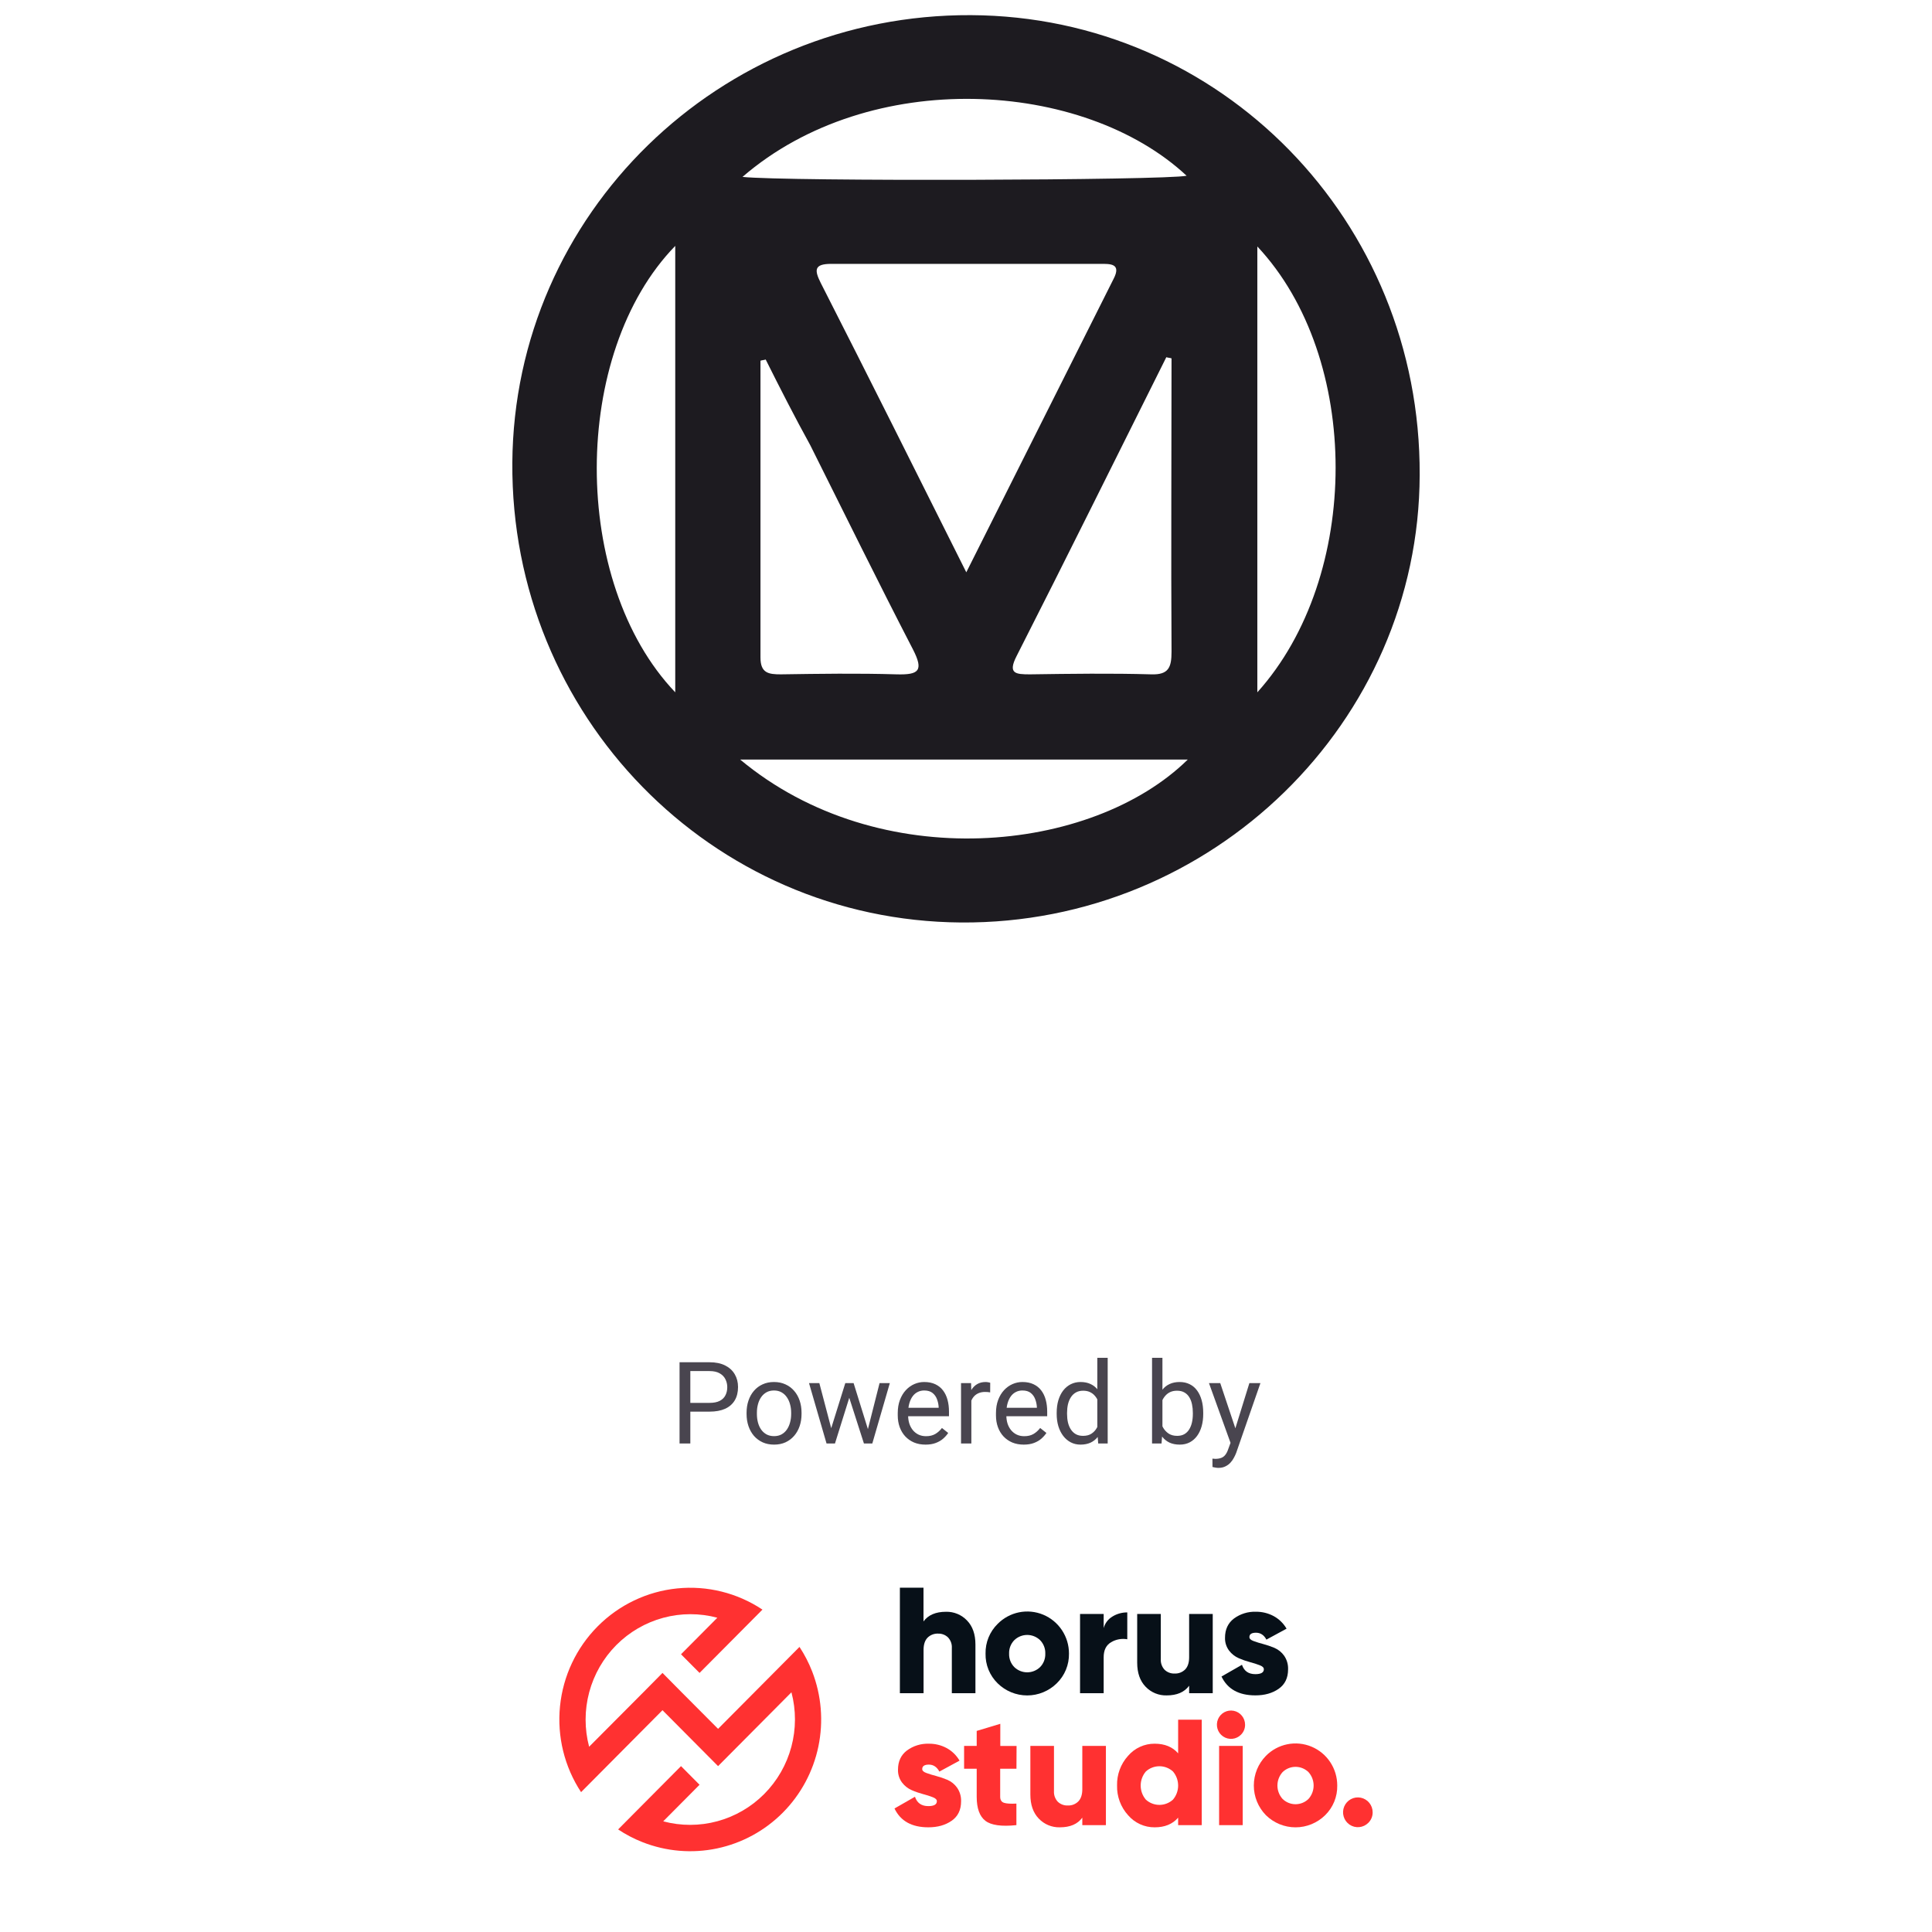
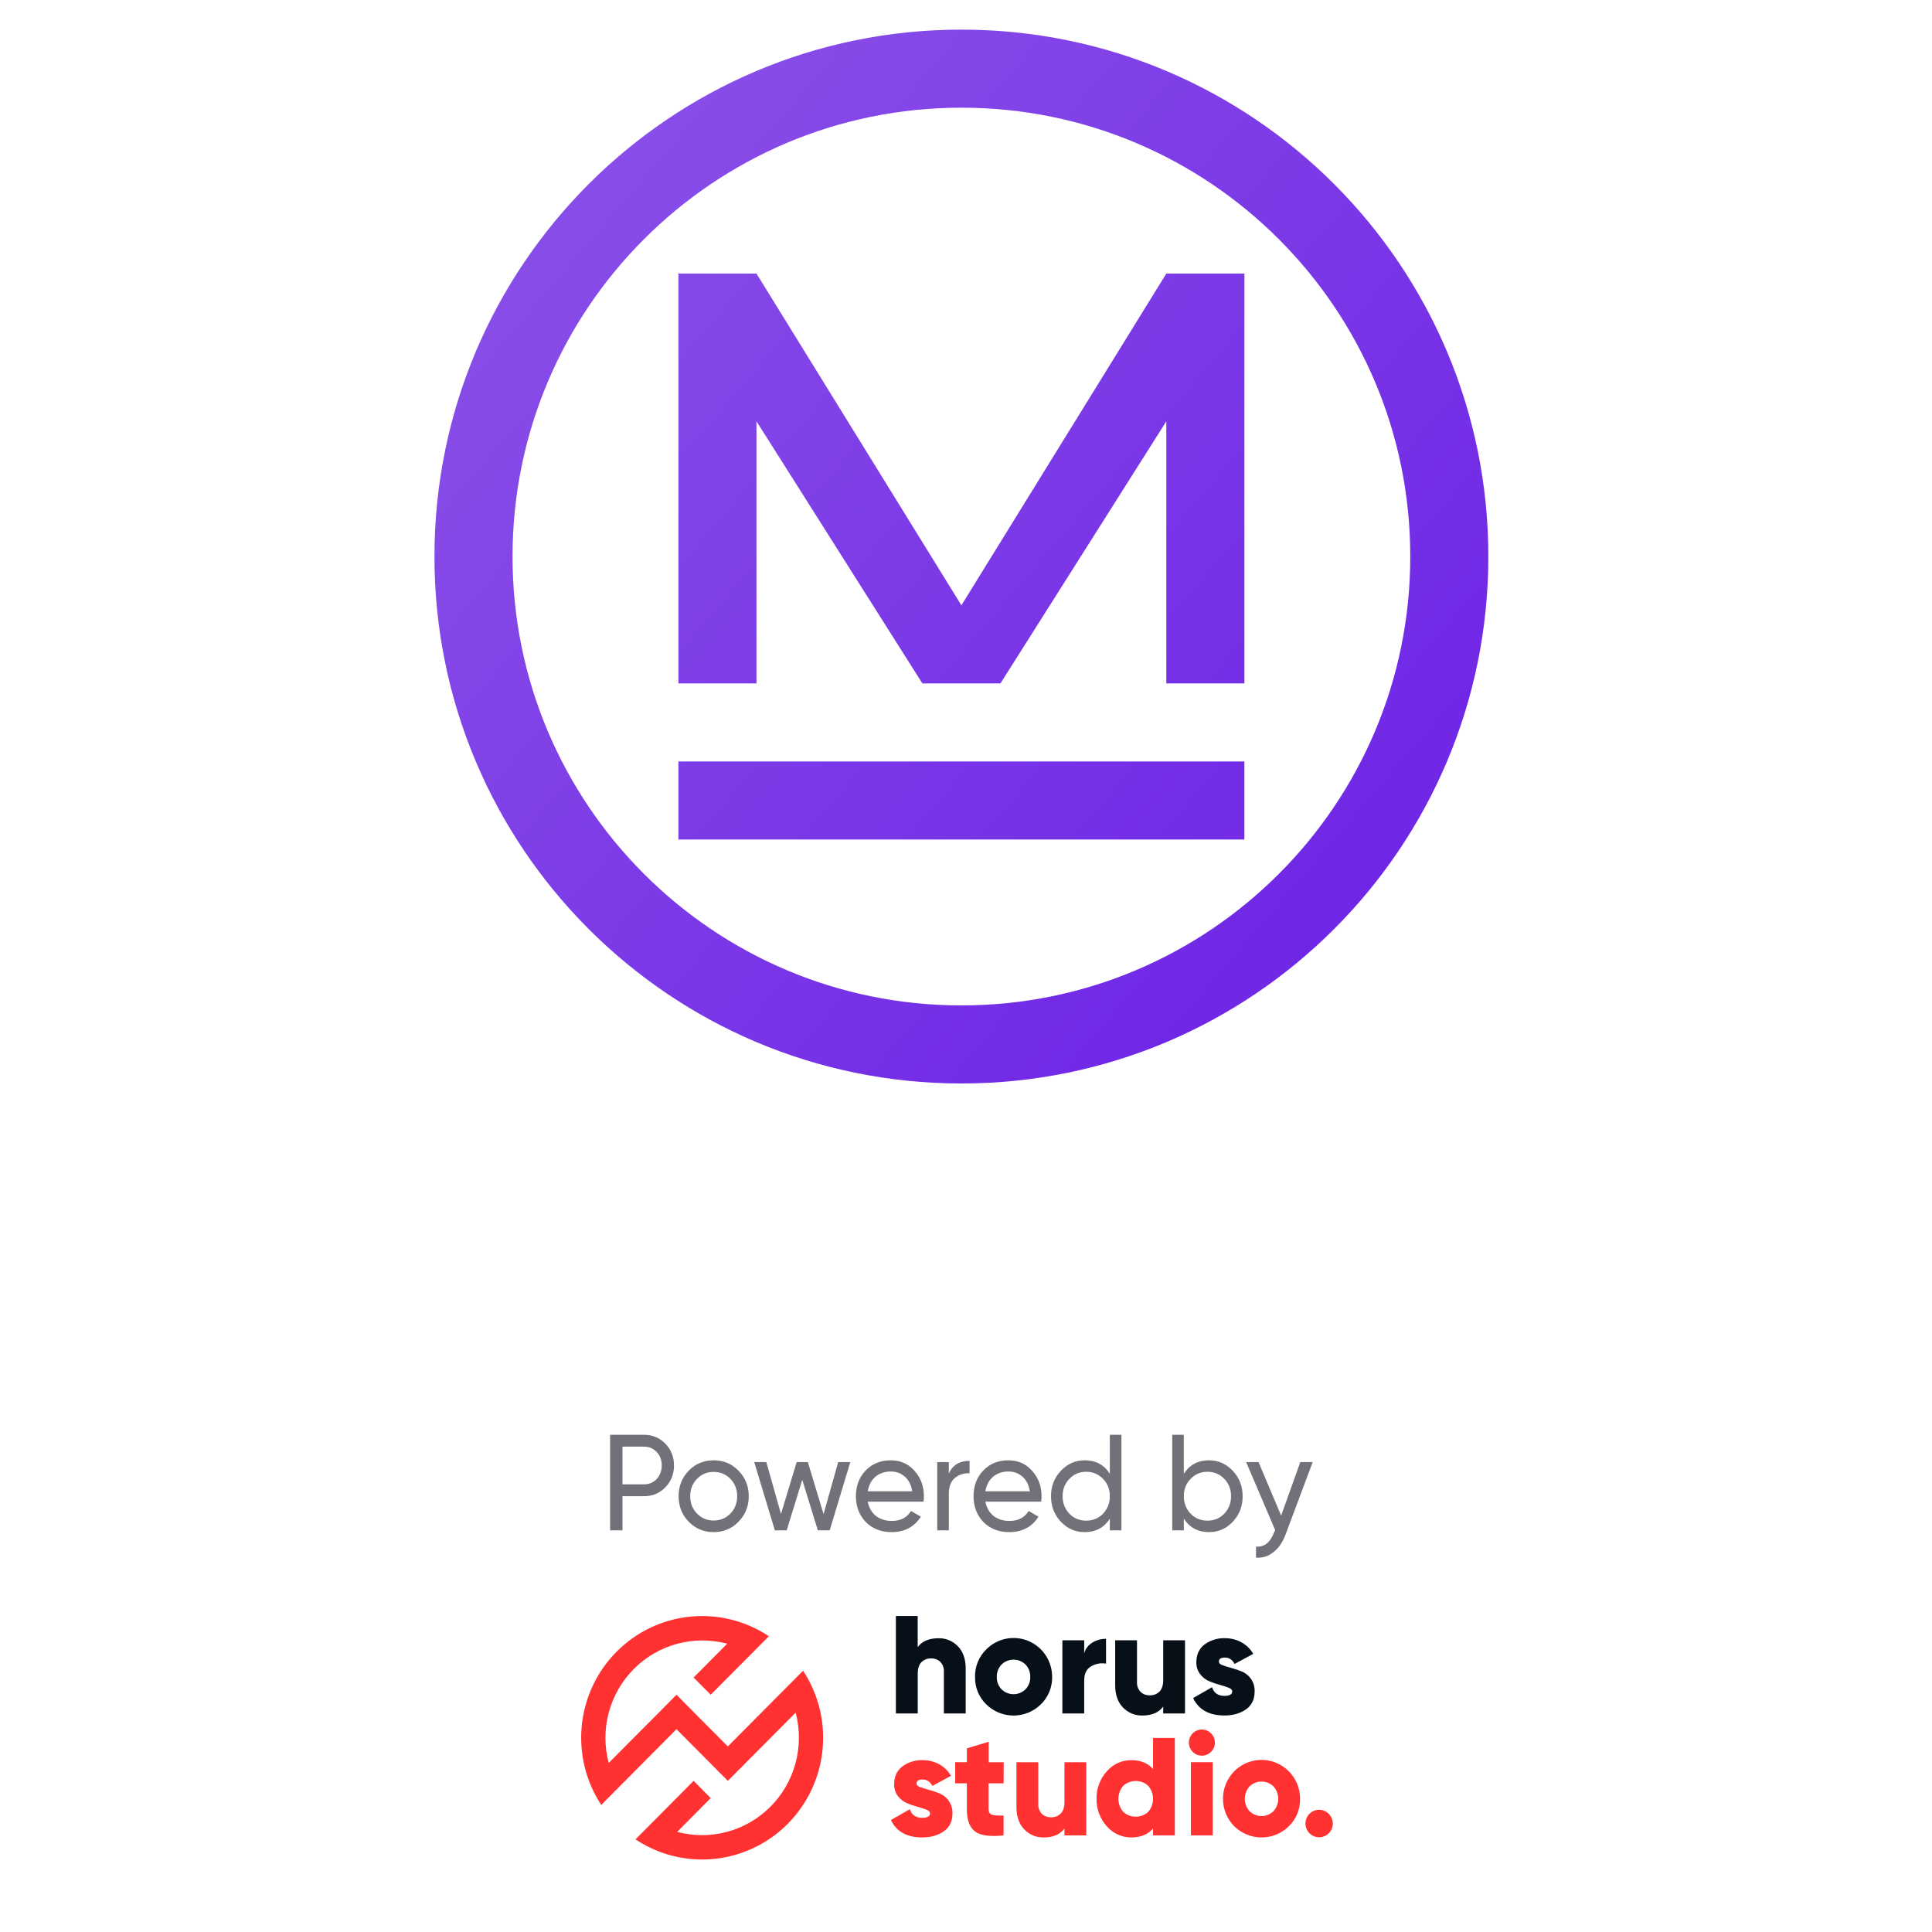
- <svg xmlns="http://www.w3.org/2000/svg" width="1024" height="1024" viewBox="0 0 1024 1024" fill="none">
-   <path d="M376.061 748.197H364.555V743.553H376.061C378.289 743.553 380.093 743.198 381.474 742.489C382.854 741.779 383.86 740.793 384.491 739.531C385.141 738.269 385.467 736.829 385.467 735.212C385.467 733.734 385.141 732.343 384.491 731.042C383.86 729.741 382.854 728.695 381.474 727.907C380.093 727.098 378.289 726.694 376.061 726.694H365.886V765.086H360.178V722.021H376.061C379.314 722.021 382.065 722.583 384.313 723.707C386.561 724.831 388.267 726.388 389.43 728.38C390.593 730.352 391.175 732.61 391.175 735.153C391.175 737.914 390.593 740.27 389.43 742.222C388.267 744.174 386.561 745.663 384.313 746.689C382.065 747.694 379.314 748.197 376.061 748.197ZM395.7 749.439V748.759C395.7 746.452 396.036 744.312 396.706 742.341C397.377 740.349 398.343 738.624 399.605 737.165C400.867 735.686 402.395 734.542 404.189 733.734C405.984 732.905 407.995 732.491 410.223 732.491C412.471 732.491 414.492 732.905 416.287 733.734C418.101 734.542 419.639 735.686 420.901 737.165C422.182 738.624 423.158 740.349 423.829 742.341C424.499 744.312 424.834 746.452 424.834 748.759V749.439C424.834 751.746 424.499 753.886 423.829 755.858C423.158 757.829 422.182 759.555 420.901 761.034C419.639 762.493 418.11 763.637 416.316 764.465C414.541 765.273 412.53 765.677 410.282 765.677C408.034 765.677 406.013 765.273 404.219 764.465C402.424 763.637 400.886 762.493 399.605 761.034C398.343 759.555 397.377 757.829 396.706 755.858C396.036 753.886 395.7 751.746 395.7 749.439ZM401.172 748.759V749.439C401.172 751.036 401.36 752.545 401.734 753.965C402.109 755.365 402.671 756.607 403.42 757.691C404.189 758.776 405.146 759.634 406.289 760.265C407.433 760.876 408.764 761.182 410.282 761.182C411.781 761.182 413.092 760.876 414.216 760.265C415.36 759.634 416.306 758.776 417.056 757.691C417.805 756.607 418.367 755.365 418.741 753.965C419.136 752.545 419.333 751.036 419.333 749.439V748.759C419.333 747.182 419.136 745.693 418.741 744.293C418.367 742.873 417.795 741.621 417.026 740.536C416.277 739.432 415.33 738.565 414.186 737.934C413.063 737.303 411.741 736.987 410.223 736.987C408.724 736.987 407.403 737.303 406.26 737.934C405.136 738.565 404.189 739.432 403.42 740.536C402.671 741.621 402.109 742.873 401.734 744.293C401.36 745.693 401.172 747.182 401.172 748.759ZM439.801 759.407L448.023 733.083H451.632L450.922 738.318L442.551 765.086H439.032L439.801 759.407ZM434.27 733.083L441.28 759.703L441.782 765.086H438.085L428.798 733.083H434.27ZM459.499 759.496L466.184 733.083H471.626L462.339 765.086H458.671L459.499 759.496ZM452.43 733.083L460.476 758.963L461.392 765.086H457.902L449.295 738.259L448.585 733.083H452.43ZM490.526 765.677C488.298 765.677 486.277 765.303 484.463 764.553C482.669 763.784 481.121 762.71 479.819 761.33C478.538 759.949 477.552 758.313 476.862 756.42C476.171 754.527 475.826 752.456 475.826 750.208V748.966C475.826 746.363 476.211 744.046 476.98 742.015C477.749 739.965 478.794 738.229 480.115 736.81C481.436 735.39 482.935 734.315 484.611 733.586C486.287 732.856 488.022 732.491 489.817 732.491C492.104 732.491 494.076 732.886 495.732 733.674C497.408 734.463 498.779 735.567 499.843 736.987C500.908 738.387 501.697 740.043 502.21 741.956C502.722 743.849 502.979 745.92 502.979 748.167V750.622H479.08V746.156H497.507V745.742C497.428 744.322 497.132 742.942 496.619 741.601C496.127 740.26 495.338 739.156 494.253 738.289C493.169 737.421 491.69 736.987 489.817 736.987C488.574 736.987 487.431 737.253 486.386 737.786C485.341 738.298 484.443 739.067 483.694 740.093C482.945 741.118 482.363 742.37 481.949 743.849C481.535 745.328 481.328 747.034 481.328 748.966V750.208C481.328 751.727 481.535 753.156 481.949 754.497C482.383 755.818 483.004 756.982 483.812 757.987C484.641 758.993 485.636 759.782 486.8 760.353C487.983 760.925 489.324 761.211 490.822 761.211C492.755 761.211 494.391 760.817 495.732 760.028C497.073 759.239 498.246 758.184 499.252 756.863L502.565 759.496C501.874 760.541 500.997 761.537 499.932 762.483C498.867 763.43 497.556 764.199 495.998 764.79C494.46 765.382 492.636 765.677 490.526 765.677ZM514.839 738.111V765.086H509.367V733.083H514.691L514.839 738.111ZM524.837 732.905L524.807 737.993C524.353 737.894 523.92 737.835 523.506 737.815C523.111 737.776 522.658 737.756 522.145 737.756C520.883 737.756 519.769 737.953 518.803 738.348C517.837 738.742 517.018 739.294 516.348 740.004C515.677 740.714 515.145 741.562 514.751 742.548C514.376 743.514 514.129 744.579 514.011 745.742L512.473 746.629C512.473 744.697 512.66 742.883 513.035 741.187C513.429 739.491 514.031 737.993 514.839 736.691C515.648 735.37 516.673 734.345 517.915 733.615C519.177 732.866 520.676 732.491 522.411 732.491C522.806 732.491 523.259 732.541 523.772 732.639C524.284 732.718 524.639 732.807 524.837 732.905ZM542.583 765.677C540.355 765.677 538.334 765.303 536.52 764.553C534.725 763.784 533.177 762.71 531.876 761.33C530.594 759.949 529.608 758.313 528.918 756.42C528.228 754.527 527.883 752.456 527.883 750.208V748.966C527.883 746.363 528.268 744.046 529.037 742.015C529.806 739.965 530.851 738.229 532.172 736.81C533.493 735.39 534.992 734.315 536.668 733.586C538.344 732.856 540.079 732.491 541.873 732.491C544.161 732.491 546.133 732.886 547.789 733.674C549.465 734.463 550.835 735.567 551.9 736.987C552.965 738.387 553.754 740.043 554.266 741.956C554.779 743.849 555.035 745.92 555.035 748.167V750.622H531.137V746.156H549.564V745.742C549.485 744.322 549.189 742.942 548.676 741.601C548.183 740.26 547.394 739.156 546.31 738.289C545.225 737.421 543.747 736.987 541.873 736.987C540.631 736.987 539.487 737.253 538.442 737.786C537.397 738.298 536.5 739.067 535.751 740.093C535.001 741.118 534.42 742.37 534.006 743.849C533.592 745.328 533.385 747.034 533.385 748.966V750.208C533.385 751.727 533.592 753.156 534.006 754.497C534.439 755.818 535.061 756.982 535.869 757.987C536.697 758.993 537.693 759.782 538.856 760.353C540.04 760.925 541.38 761.211 542.879 761.211C544.811 761.211 546.448 760.817 547.789 760.028C549.13 759.239 550.303 758.184 551.309 756.863L554.621 759.496C553.931 760.541 553.054 761.537 551.989 762.483C550.924 763.43 549.613 764.199 548.055 764.79C546.517 765.382 544.693 765.677 542.583 765.677ZM581.596 758.875V719.655H587.098V765.086H582.069L581.596 758.875ZM560.064 749.439V748.818C560.064 746.373 560.359 744.155 560.951 742.163C561.562 740.152 562.42 738.427 563.524 736.987C564.648 735.548 565.979 734.443 567.517 733.674C569.075 732.886 570.81 732.491 572.723 732.491C574.734 732.491 576.489 732.846 577.988 733.556C579.506 734.246 580.788 735.262 581.833 736.603C582.898 737.924 583.736 739.521 584.347 741.394C584.958 743.267 585.382 745.387 585.619 747.753V750.475C585.402 752.821 584.978 754.931 584.347 756.804C583.736 758.677 582.898 760.275 581.833 761.596C580.788 762.917 579.506 763.932 577.988 764.642C576.469 765.332 574.695 765.677 572.664 765.677C570.79 765.677 569.075 765.273 567.517 764.465C565.979 763.656 564.648 762.522 563.524 761.063C562.42 759.604 561.562 757.889 560.951 755.917C560.359 753.925 560.064 751.766 560.064 749.439ZM565.565 748.818V749.439C565.565 751.036 565.723 752.535 566.038 753.935C566.374 755.335 566.886 756.568 567.576 757.632C568.266 758.697 569.144 759.535 570.209 760.146C571.274 760.738 572.545 761.034 574.024 761.034C575.838 761.034 577.327 760.649 578.49 759.88C579.674 759.111 580.62 758.096 581.33 756.834C582.04 755.572 582.592 754.201 582.986 752.722V745.594C582.75 744.51 582.405 743.465 581.951 742.459C581.517 741.434 580.945 740.527 580.236 739.738C579.545 738.929 578.688 738.289 577.662 737.815C576.657 737.342 575.464 737.105 574.083 737.105C572.585 737.105 571.293 737.421 570.209 738.052C569.144 738.663 568.266 739.511 567.576 740.596C566.886 741.66 566.374 742.903 566.038 744.322C565.723 745.722 565.565 747.221 565.565 748.818ZM610.612 719.655H616.113V758.875L615.64 765.086H610.612V719.655ZM637.735 748.818V749.439C637.735 751.766 637.459 753.925 636.906 755.917C636.354 757.889 635.546 759.604 634.481 761.063C633.416 762.522 632.115 763.656 630.577 764.465C629.039 765.273 627.274 765.677 625.282 765.677C623.251 765.677 621.467 765.332 619.929 764.642C618.41 763.932 617.129 762.917 616.084 761.596C615.039 760.275 614.201 758.677 613.57 756.804C612.958 754.931 612.534 752.821 612.298 750.475V747.753C612.534 745.387 612.958 743.267 613.57 741.394C614.201 739.521 615.039 737.924 616.084 736.603C617.129 735.262 618.41 734.246 619.929 733.556C621.447 732.846 623.212 732.491 625.223 732.491C627.235 732.491 629.019 732.886 630.577 733.674C632.135 734.443 633.436 735.548 634.481 736.987C635.546 738.427 636.354 740.152 636.906 742.163C637.459 744.155 637.735 746.373 637.735 748.818ZM632.233 749.439V748.818C632.233 747.221 632.085 745.722 631.789 744.322C631.494 742.903 631.02 741.66 630.37 740.596C629.719 739.511 628.861 738.663 627.796 738.052C626.732 737.421 625.42 737.105 623.863 737.105C622.482 737.105 621.28 737.342 620.254 737.815C619.249 738.289 618.391 738.929 617.681 739.738C616.971 740.527 616.389 741.434 615.936 742.459C615.502 743.465 615.177 744.51 614.96 745.594V752.722C615.275 754.103 615.788 755.434 616.498 756.715C617.227 757.977 618.194 759.013 619.396 759.821C620.619 760.63 622.127 761.034 623.922 761.034C625.401 761.034 626.663 760.738 627.708 760.146C628.773 759.535 629.63 758.697 630.281 757.632C630.951 756.568 631.444 755.335 631.76 753.935C632.075 752.535 632.233 751.036 632.233 749.439ZM653.292 761.773L662.195 733.083H668.052L655.215 770.025C654.919 770.814 654.525 771.662 654.032 772.569C653.559 773.496 652.947 774.373 652.198 775.201C651.449 776.03 650.542 776.7 649.477 777.213C648.432 777.745 647.18 778.011 645.721 778.011C645.287 778.011 644.735 777.952 644.064 777.834C643.394 777.716 642.921 777.617 642.644 777.538L642.615 773.101C642.773 773.121 643.019 773.141 643.354 773.161C643.709 773.2 643.956 773.22 644.094 773.22C645.336 773.22 646.391 773.052 647.259 772.717C648.126 772.401 648.856 771.859 649.447 771.09C650.059 770.341 650.581 769.306 651.015 767.984L653.292 761.773ZM646.756 733.083L655.067 757.928L656.487 763.696L652.553 765.707L640.781 733.083H646.756Z" fill="#49454F" />
-   <path d="M501.404 854.272C503.476 854.221 505.536 854.605 507.453 855.399C509.369 856.194 511.1 857.382 512.534 858.887C515.517 861.964 517.005 866.217 516.999 871.648V897.42H504.491V873.495C504.559 872.459 504.412 871.421 504.059 870.445C503.706 869.47 503.154 868.579 502.439 867.831C501.749 867.174 500.937 866.661 500.049 866.322C499.161 865.982 498.216 865.823 497.266 865.853C496.222 865.798 495.177 865.964 494.2 866.341C493.223 866.717 492.335 867.296 491.594 868.039C490.197 869.496 489.508 871.648 489.508 874.501V897.42H476.956V841.521H489.473V859.39C491.973 855.984 495.95 854.278 501.404 854.272Z" fill="#071018" />
-   <path d="M560.12 892.172C555.93 896.302 550.299 898.615 544.434 898.615C538.569 898.615 532.938 896.302 528.749 892.172C526.668 890.13 525.027 887.68 523.928 884.973C522.829 882.266 522.295 879.36 522.361 876.436C522.301 873.509 522.84 870.6 523.945 867.892C525.05 865.183 526.697 862.732 528.783 860.692C531.874 857.564 535.819 855.43 540.117 854.563C544.415 853.696 548.873 854.134 552.923 855.821C556.973 857.508 560.434 860.369 562.865 864.04C565.296 867.71 566.588 872.025 566.577 876.436C566.631 879.364 566.086 882.273 564.975 884.98C563.864 887.687 562.211 890.135 560.12 892.172ZM537.594 883.593C539.431 885.373 541.883 886.368 544.434 886.368C546.985 886.368 549.437 885.373 551.275 883.593C552.192 882.656 552.909 881.54 553.382 880.313C553.855 879.087 554.074 877.777 554.025 876.462C554.074 875.146 553.856 873.834 553.383 872.606C552.91 871.379 552.193 870.261 551.275 869.323C549.435 867.546 546.984 866.554 544.434 866.554C541.884 866.554 539.433 867.546 537.594 869.323C536.676 870.261 535.958 871.379 535.485 872.606C535.012 873.834 534.794 875.146 534.844 876.462C534.795 877.777 535.013 879.087 535.486 880.313C535.959 881.54 536.676 882.656 537.594 883.593Z" fill="#071018" />
-   <path d="M584.966 862.921C585.671 860.322 587.365 858.106 589.681 856.753C592.035 855.326 594.736 854.585 597.483 854.611V868.846C594.54 868.322 591.507 868.873 588.931 870.399C586.282 871.937 584.96 874.609 584.966 878.414V897.42H572.448V855.444H584.966V862.921Z" fill="#071018" />
-   <path d="M630.267 855.444H642.775V897.42H630.267V893.473C627.755 896.891 623.778 898.6 618.336 898.6C616.264 898.655 614.203 898.274 612.285 897.483C610.367 896.691 608.634 895.506 607.198 894.002C604.221 890.931 602.732 886.678 602.732 881.242V855.444H615.249V879.377C615.182 880.412 615.329 881.449 615.681 882.424C616.033 883.399 616.581 884.29 617.293 885.041C617.989 885.7 618.809 886.213 619.704 886.551C620.6 886.889 621.553 887.045 622.508 887.01C623.552 887.063 624.595 886.897 625.572 886.522C626.548 886.147 627.437 885.572 628.181 884.833C629.571 883.376 630.267 881.219 630.267 878.362V855.444Z" fill="#071018" />
-   <path d="M662.208 867.701C662.208 868.539 662.915 869.225 664.328 869.757C666.01 870.375 667.722 870.908 669.458 871.353C671.512 871.903 673.528 872.59 675.492 873.409C677.548 874.294 679.323 875.732 680.622 877.564C682.085 879.694 682.818 882.246 682.708 884.833C682.708 889.361 681.041 892.788 677.708 895.112C674.374 897.437 670.257 898.594 665.354 898.582C656.573 898.582 650.596 895.251 647.423 888.589L658.268 882.378C659.377 885.686 661.739 887.337 665.354 887.331C668.366 887.331 669.869 886.464 669.863 884.729C669.863 883.862 669.156 883.185 667.734 882.63C666.062 881.987 664.355 881.44 662.621 880.99C660.56 880.444 658.543 879.742 656.587 878.891C654.542 878.008 652.76 876.606 651.414 874.823C649.958 872.865 649.207 870.466 649.285 868.022C649.285 863.656 650.857 860.27 654.001 857.864C657.37 855.386 661.468 854.115 665.639 854.255C668.925 854.218 672.168 855.011 675.07 856.563C677.913 858.114 680.278 860.421 681.906 863.234L671.225 869.028C669.932 866.593 668.093 865.376 665.708 865.376C663.371 865.376 662.208 866.139 662.208 867.701Z" fill="#071018" />
-   <path d="M488.801 937.635C488.801 938.503 489.516 939.162 490.93 939.691C492.626 940.31 494.353 940.843 496.103 941.287C498.157 941.838 500.173 942.525 502.137 943.343C504.193 944.229 505.968 945.666 507.267 947.498C508.744 949.62 509.492 952.169 509.396 954.759C509.396 959.298 507.726 962.728 504.387 965.047C501.048 967.366 496.933 968.522 492.042 968.516C483.261 968.516 477.281 965.188 474.103 958.532L484.947 952.321C486.057 955.629 488.422 957.28 492.042 957.274C495.042 957.274 496.551 956.407 496.551 954.672C496.551 953.804 495.835 953.128 494.422 952.573C492.745 951.926 491.032 951.379 489.292 950.933C487.231 950.388 485.214 949.686 483.258 948.834C481.212 947.953 479.429 946.551 478.085 944.766C476.628 942.808 475.877 940.409 475.956 937.965C475.956 933.598 477.528 930.213 480.672 927.807C484.041 925.328 488.138 924.058 492.31 924.198C495.593 924.159 498.833 924.953 501.732 926.506C504.578 928.056 506.946 930.364 508.577 933.176L497.896 938.971C496.557 936.507 494.695 935.276 492.31 935.276C489.973 935.284 488.801 936.074 488.801 937.635Z" fill="#FF3131" />
-   <path d="M538.741 937.47H530.12V952.33C530.12 954.004 530.793 955.071 532.12 955.513C533.448 955.955 535.655 956.103 538.715 955.938V967.354C530.801 968.187 525.316 967.417 522.258 965.046C519.201 962.675 517.672 958.436 517.672 952.33V937.47H510.991V925.378H517.672V917.423L530.18 913.65V925.395H538.801L538.741 937.47Z" fill="#FF3131" />
-   <path d="M573.646 925.378H586.155V967.354H573.646V963.399C571.146 966.816 567.169 968.522 561.715 968.517C559.642 968.57 557.58 968.187 555.662 967.392C553.744 966.598 552.012 965.409 550.577 963.902C547.6 960.819 546.112 956.566 546.112 951.141V925.378H558.629V949.302C558.561 950.339 558.707 951.378 559.059 952.355C559.411 953.331 559.96 954.224 560.672 954.976C561.37 955.634 562.189 956.146 563.085 956.484C563.98 956.822 564.932 956.979 565.888 956.945C566.933 956.999 567.977 956.833 568.954 956.456C569.931 956.08 570.819 955.501 571.56 954.759C572.948 953.31 573.646 951.15 573.646 948.296V925.378Z" fill="#FF3131" />
-   <path d="M624.439 911.456H636.948V967.354H624.439V963.399C621.491 966.816 617.347 968.522 612.008 968.517C609.335 968.54 606.689 967.978 604.254 966.87C601.818 965.761 599.652 964.133 597.905 962.098C594.011 957.809 591.919 952.169 592.068 946.362C591.92 940.552 594.012 934.91 597.905 930.618C599.653 928.583 601.82 926.956 604.255 925.848C606.69 924.739 609.335 924.177 612.008 924.198C617.341 924.198 621.485 925.904 624.439 929.316V911.456ZM607.336 953.857C609.305 955.639 611.86 956.625 614.508 956.625C617.157 956.625 619.711 955.639 621.681 953.857C623.46 951.778 624.438 949.127 624.438 946.384C624.438 943.641 623.46 940.989 621.681 938.91C619.711 937.128 617.157 936.142 614.508 936.142C611.86 936.142 609.305 937.128 607.336 938.91C605.561 940.991 604.586 943.642 604.586 946.384C604.586 949.125 605.561 951.776 607.336 953.857Z" fill="#FF3131" />
-   <path d="M657.708 919.462C656.482 920.685 654.874 921.444 653.155 921.608C651.437 921.772 649.715 921.332 648.282 920.363C646.85 919.393 645.796 917.955 645.299 916.291C644.802 914.627 644.894 912.842 645.558 911.239C646.223 909.636 647.419 908.314 648.943 907.498C650.467 906.682 652.224 906.423 653.917 906.764C655.609 907.106 657.132 908.027 658.226 909.371C659.319 910.715 659.916 912.399 659.915 914.136C659.927 915.128 659.738 916.112 659.358 917.028C658.979 917.944 658.417 918.772 657.708 919.462ZM646.156 967.354V925.378H658.664V967.354H646.156Z" fill="#FF3131" />
-   <path d="M702.345 962.106C698.149 966.222 692.52 968.525 686.66 968.525C680.8 968.525 675.171 966.222 670.975 962.106C666.859 957.914 664.552 952.259 664.552 946.366C664.552 940.474 666.859 934.818 670.975 930.626C674.065 927.498 678.01 925.365 682.308 924.498C686.606 923.63 691.064 924.068 695.114 925.755C699.164 927.443 702.625 930.303 705.056 933.974C707.487 937.645 708.779 941.959 708.768 946.37C708.827 949.296 708.287 952.203 707.182 954.91C706.077 957.617 704.431 960.066 702.345 962.106ZM679.819 953.501C681.657 955.281 684.109 956.276 686.66 956.276C689.211 956.276 691.663 955.281 693.501 953.501C695.269 951.551 696.25 949.006 696.25 946.366C696.25 943.726 695.269 941.181 693.501 939.231C691.661 937.455 689.21 936.463 686.66 936.463C684.11 936.463 681.659 937.455 679.819 939.231C678.045 941.178 677.061 943.724 677.061 946.366C677.061 949.008 678.045 951.554 679.819 953.501Z" fill="#FF3131" />
-   <path d="M725.199 966.174C723.908 967.455 722.217 968.246 720.412 968.414C718.607 968.582 716.8 968.116 715.298 967.095C713.796 966.074 712.692 964.561 712.173 962.813C711.655 961.065 711.753 959.191 712.453 957.508C713.152 955.826 714.409 954.439 716.01 953.583C717.61 952.727 719.456 952.456 721.233 952.814C723.01 953.173 724.609 954.14 725.758 955.551C726.907 956.962 727.535 958.729 727.535 960.553C727.548 961.601 727.347 962.64 726.945 963.607C726.544 964.574 725.949 965.448 725.199 966.174Z" fill="#FF3131" />
-   <path d="M430.464 885.909C428.688 881.346 426.437 876.984 423.749 872.897L413.68 883.029L380.593 916.322L360.955 896.605L351.136 886.681L341.326 896.605L312.248 925.812C309.748 916.348 309.763 906.388 312.292 896.931C314.82 887.475 319.773 878.852 326.655 871.927C333.537 865.003 342.106 860.019 351.504 857.475C360.902 854.93 370.799 854.915 380.205 857.431L360.955 876.801L370.774 886.681L394.05 863.26L404.119 853.128C390.777 844.248 374.796 840.28 358.881 841.896C342.965 843.511 328.093 850.611 316.783 861.993C305.472 873.375 298.418 888.34 296.814 904.355C295.21 920.37 299.155 936.451 307.981 949.875L318.05 939.743L351.136 906.442L380.593 936.083L385.498 931.147L390.412 926.202L419.481 896.952C421.98 906.417 421.965 916.376 419.436 925.833C416.907 935.289 411.955 943.912 405.073 950.837C398.192 957.762 389.623 962.747 380.226 965.293C370.828 967.838 360.93 967.855 351.524 965.342L370.774 945.963L360.955 936.083L337.679 959.504L327.619 969.636C331.679 972.34 336.014 974.603 340.55 976.385C353.115 981.332 366.841 982.487 380.047 979.707C393.254 976.927 405.369 970.334 414.91 960.734C424.451 951.133 431.004 938.943 433.766 925.653C436.529 912.364 435.381 898.552 430.464 885.909Z" fill="#FF3131" />
-   <path d="M514.614 8.027C647.056 8.642 753.071 117.115 752.457 251.709C752.15 382.922 642.447 489.859 509.39 488.937C376.947 488.015 270.625 379.234 271.547 245.255C272.469 113.428 381.25 7.412 514.614 8.027ZM512.155 303.333C539.197 249.558 564.702 198.547 590.207 147.844C594.509 139.547 588.364 139.855 583.14 139.855C535.51 139.855 488.187 139.855 440.557 139.855C431.338 139.855 431.645 143.235 435.025 149.995C460.223 199.469 485.421 249.865 512.155 303.333ZM620.936 189.943C620.014 189.636 619.093 189.636 618.171 189.329C591.744 242.183 565.624 295.037 538.89 347.583C533.973 357.109 538.275 357.417 545.957 357.417C567.468 357.109 588.978 356.802 610.181 357.417C619.4 357.724 620.936 353.729 620.936 345.432C620.629 293.807 620.936 241.875 620.936 189.943ZM405.833 190.558C404.911 190.865 403.989 190.865 403.067 191.172C403.067 243.719 403.067 296.266 403.067 348.505C403.067 356.802 407.369 357.417 413.822 357.417C434.411 357.109 454.692 356.802 475.281 357.417C486.958 357.724 489.723 355.573 483.885 344.203C465.447 308.557 447.624 272.297 429.494 236.037C421.197 220.979 413.515 205.922 405.833 190.558ZM393.541 93.761C416.588 96.219 617.249 95.605 628.926 93.147C574.228 42.136 461.145 35.376 393.541 93.761ZM357.895 366.943C357.895 287.047 357.895 209.302 357.895 130.329C302.583 187.177 302.276 308.557 357.895 366.943ZM666.415 130.636C666.415 209.917 666.415 287.969 666.415 366.943C721.728 305.484 721.728 189.636 666.415 130.636ZM392.312 402.588C466.062 464.047 578.838 452.369 629.54 402.588C550.874 402.588 473.129 402.588 392.312 402.588Z" fill="#1D1B20" />
+ <svg xmlns="http://www.w3.org/2000/svg" width="209" height="209" viewBox="0 0 209 209" fill="none">
+   <path d="M101.525 177.221C101.916 177.211 102.304 177.283 102.666 177.433C103.027 177.583 103.354 177.807 103.624 178.091C104.187 178.671 104.468 179.474 104.467 180.498V185.359H102.107V180.846C102.12 180.651 102.092 180.455 102.026 180.271C101.959 180.087 101.855 179.919 101.72 179.778C101.59 179.654 101.437 179.557 101.269 179.493C101.102 179.429 100.924 179.399 100.745 179.405C100.548 179.395 100.35 179.426 100.166 179.497C99.982 179.568 99.814 179.677 99.675 179.817C99.411 180.092 99.281 180.498 99.281 181.036V185.359H96.914V174.815H99.275V178.186C99.746 177.543 100.496 177.222 101.525 177.221Z" fill="#071018" />
+   <path d="M112.6 184.37C111.81 185.149 110.748 185.585 109.642 185.585C108.535 185.585 107.473 185.149 106.683 184.37C106.29 183.985 105.981 183.523 105.774 183.012C105.566 182.501 105.466 181.953 105.478 181.402C105.467 180.85 105.568 180.301 105.777 179.79C105.985 179.279 106.296 178.817 106.689 178.432C107.272 177.842 108.017 177.44 108.827 177.276C109.638 177.113 110.479 177.195 111.243 177.514C112.007 177.832 112.659 178.371 113.118 179.064C113.577 179.756 113.82 180.57 113.818 181.402C113.828 181.954 113.726 182.503 113.516 183.013C113.307 183.524 112.995 183.986 112.6 184.37ZM108.351 182.752C108.698 183.088 109.16 183.275 109.642 183.275C110.123 183.275 110.585 183.088 110.932 182.752C111.105 182.575 111.24 182.364 111.329 182.133C111.419 181.902 111.46 181.655 111.451 181.407C111.46 181.159 111.419 180.911 111.33 180.68C111.24 180.448 111.105 180.237 110.932 180.06C110.585 179.725 110.123 179.538 109.642 179.538C109.161 179.538 108.698 179.725 108.351 180.06C108.178 180.237 108.043 180.448 107.954 180.68C107.864 180.911 107.823 181.159 107.833 181.407C107.823 181.655 107.865 181.902 107.954 182.133C108.043 182.364 108.178 182.575 108.351 182.752Z" fill="#071018" />
+   <path d="M117.287 178.852C117.42 178.361 117.739 177.944 118.176 177.688C118.62 177.419 119.13 177.279 119.648 177.284V179.969C119.093 179.871 118.521 179.974 118.035 180.262C117.535 180.552 117.286 181.056 117.287 181.774V185.359H114.926V177.441H117.287V178.852Z" fill="#071018" />
+   <path d="M125.832 177.441H128.191V185.359H125.832V184.614C125.358 185.259 124.608 185.581 123.581 185.581C123.191 185.592 122.802 185.52 122.44 185.371C122.078 185.221 121.751 184.998 121.48 184.714C120.919 184.135 120.638 183.333 120.638 182.307V177.441H122.999V181.956C122.987 182.151 123.014 182.347 123.081 182.53C123.147 182.714 123.25 182.882 123.385 183.024C123.516 183.148 123.671 183.245 123.84 183.309C124.008 183.373 124.188 183.402 124.368 183.395C124.565 183.405 124.762 183.374 124.946 183.303C125.13 183.233 125.298 183.124 125.438 182.985C125.701 182.71 125.832 182.303 125.832 181.764V177.441Z" fill="#071018" />
+   <path d="M131.856 179.753C131.856 179.911 131.989 180.04 132.256 180.141C132.573 180.257 132.896 180.358 133.224 180.442C133.611 180.545 133.991 180.675 134.362 180.829C134.75 180.997 135.084 181.268 135.329 181.613C135.605 182.015 135.744 182.496 135.723 182.984C135.723 183.838 135.409 184.485 134.78 184.923C134.151 185.362 133.374 185.58 132.45 185.578C130.793 185.578 129.666 184.949 129.067 183.693L131.113 182.521C131.322 183.145 131.768 183.457 132.45 183.456C133.018 183.456 133.301 183.292 133.3 182.965C133.3 182.801 133.167 182.673 132.898 182.569C132.583 182.447 132.261 182.344 131.934 182.259C131.545 182.156 131.165 182.024 130.796 181.864C130.41 181.697 130.074 181.433 129.82 181.096C129.545 180.727 129.404 180.274 129.419 179.813C129.419 178.99 129.715 178.351 130.308 177.897C130.944 177.43 131.716 177.19 132.503 177.217C133.123 177.21 133.735 177.359 134.282 177.652C134.819 177.945 135.265 178.38 135.572 178.91L133.557 180.003C133.313 179.544 132.966 179.314 132.516 179.314C132.076 179.314 131.856 179.458 131.856 179.753Z" fill="#071018" />
+   <path d="M99.148 192.945C99.148 193.108 99.283 193.233 99.55 193.332C99.87 193.449 100.196 193.55 100.526 193.633C100.913 193.737 101.293 193.867 101.664 194.021C102.052 194.188 102.386 194.459 102.631 194.805C102.91 195.205 103.051 195.686 103.033 196.174C103.033 197.031 102.718 197.677 102.088 198.115C101.459 198.552 100.682 198.77 99.76 198.769C98.103 198.769 96.975 198.142 96.376 196.886L98.422 195.715C98.631 196.339 99.077 196.65 99.76 196.649C100.326 196.649 100.61 196.485 100.61 196.158C100.61 195.994 100.475 195.867 100.209 195.762C99.892 195.64 99.569 195.537 99.241 195.453C98.852 195.35 98.472 195.218 98.103 195.057C97.717 194.891 97.381 194.626 97.127 194.29C96.852 193.92 96.711 193.468 96.726 193.007C96.726 192.183 97.022 191.545 97.615 191.091C98.251 190.623 99.023 190.384 99.81 190.41C100.43 190.403 101.041 190.553 101.588 190.845C102.124 191.138 102.571 191.573 102.879 192.104L100.864 193.197C100.611 192.732 100.26 192.5 99.81 192.5C99.37 192.501 99.148 192.65 99.148 192.945Z" fill="#FF3131" />
+   <path d="M108.568 192.913H106.942V195.716C106.942 196.031 107.069 196.233 107.319 196.316C107.569 196.399 107.986 196.427 108.563 196.396V198.549C107.07 198.706 106.035 198.561 105.459 198.114C104.882 197.667 104.594 196.867 104.594 195.716V192.913H103.333V190.632H104.594V189.132L106.953 188.42V190.635H108.579L108.568 192.913Z" fill="#FF3131" />
+   <path d="M115.152 190.633H117.511V198.55H115.152V197.804C114.68 198.449 113.93 198.771 112.901 198.769C112.51 198.78 112.121 198.707 111.759 198.557C111.398 198.408 111.071 198.183 110.8 197.899C110.239 197.318 109.958 196.515 109.958 195.492V190.633H112.319V195.145C112.306 195.341 112.334 195.537 112.4 195.721C112.466 195.905 112.57 196.074 112.704 196.215C112.836 196.34 112.991 196.436 113.159 196.5C113.328 196.564 113.508 196.593 113.688 196.587C113.885 196.597 114.082 196.566 114.267 196.495C114.451 196.424 114.618 196.315 114.758 196.174C115.02 195.901 115.152 195.494 115.152 194.956V190.633Z" fill="#FF3131" />
+   <path d="M124.733 188.007H127.092V198.55H124.733V197.804C124.177 198.449 123.395 198.771 122.388 198.77C121.884 198.774 121.385 198.668 120.925 198.459C120.466 198.25 120.057 197.943 119.728 197.559C118.993 196.75 118.599 195.686 118.627 194.591C118.599 193.495 118.993 192.431 119.728 191.621C120.058 191.237 120.466 190.93 120.926 190.721C121.385 190.512 121.884 190.406 122.388 190.41C123.394 190.41 124.176 190.732 124.733 191.376V188.007ZM121.507 196.004C121.878 196.341 122.36 196.527 122.86 196.527C123.359 196.527 123.841 196.341 124.212 196.004C124.548 195.612 124.733 195.112 124.733 194.595C124.733 194.077 124.548 193.577 124.212 193.185C123.841 192.849 123.359 192.663 122.86 192.663C122.36 192.663 121.878 192.849 121.507 193.185C121.172 193.578 120.988 194.078 120.988 194.595C120.988 195.112 121.172 195.612 121.507 196.004Z" fill="#FF3131" />
+   <path d="M131.007 189.516C130.776 189.747 130.473 189.89 130.149 189.921C129.825 189.952 129.5 189.869 129.23 189.686C128.959 189.504 128.761 189.232 128.667 188.918C128.573 188.605 128.591 188.268 128.716 187.965C128.841 187.663 129.067 187.414 129.354 187.26C129.642 187.106 129.973 187.057 130.292 187.121C130.612 187.186 130.899 187.36 131.105 187.613C131.311 187.867 131.424 188.184 131.424 188.512C131.426 188.699 131.39 188.885 131.319 189.057C131.247 189.23 131.141 189.386 131.007 189.516ZM128.829 198.55V190.632H131.188V198.55H128.829Z" fill="#FF3131" />
+   <path d="M139.427 197.559C138.636 198.336 137.574 198.77 136.469 198.77C135.363 198.77 134.302 198.336 133.51 197.559C132.734 196.769 132.298 195.702 132.298 194.59C132.298 193.479 132.734 192.412 133.51 191.622C134.093 191.032 134.837 190.629 135.648 190.466C136.458 190.302 137.299 190.385 138.063 190.703C138.827 191.021 139.48 191.561 139.938 192.253C140.397 192.945 140.641 193.759 140.639 194.591C140.65 195.143 140.548 195.691 140.339 196.202C140.131 196.713 139.821 197.175 139.427 197.559ZM135.178 195.936C135.525 196.272 135.987 196.46 136.469 196.46C136.95 196.46 137.412 196.272 137.759 195.936C138.092 195.568 138.277 195.088 138.277 194.59C138.277 194.093 138.092 193.613 137.759 193.245C137.412 192.91 136.949 192.723 136.469 192.723C135.988 192.723 135.525 192.91 135.178 193.245C134.844 193.612 134.658 194.092 134.658 194.59C134.658 195.089 134.844 195.569 135.178 195.936Z" fill="#FF3131" />
+   <path d="M143.738 198.326C143.495 198.568 143.176 198.717 142.835 198.749C142.495 198.78 142.154 198.693 141.871 198.5C141.587 198.307 141.379 198.022 141.281 197.692C141.183 197.363 141.202 197.009 141.334 196.692C141.466 196.374 141.703 196.113 142.005 195.951C142.307 195.79 142.655 195.739 142.99 195.806C143.325 195.874 143.627 196.056 143.844 196.323C144.06 196.589 144.179 196.922 144.179 197.266C144.181 197.464 144.143 197.66 144.067 197.842C143.992 198.024 143.88 198.189 143.738 198.326Z" fill="#FF3131" />
+   <path d="M88.144 183.188C87.809 182.327 87.385 181.504 86.877 180.733L84.978 182.644L78.737 188.924L75.033 185.205L73.181 183.333L71.331 185.205L65.846 190.714C65.374 188.929 65.377 187.05 65.854 185.267C66.331 183.483 67.265 181.856 68.563 180.55C69.861 179.244 71.478 178.304 73.25 177.824C75.023 177.344 76.89 177.342 78.664 177.816L75.033 181.47L76.885 183.333L81.276 178.916L83.175 177.004C80.658 175.33 77.644 174.581 74.642 174.886C71.64 175.191 68.835 176.53 66.701 178.677C64.568 180.823 63.237 183.646 62.935 186.667C62.632 189.687 63.376 192.721 65.041 195.253L66.94 193.342L73.181 187.06L78.737 192.651L79.663 191.72L80.589 190.788L86.073 185.27C86.544 187.056 86.541 188.934 86.064 190.718C85.587 192.501 84.653 194.128 83.355 195.434C82.057 196.74 80.441 197.68 78.668 198.161C76.895 198.641 75.028 198.644 73.254 198.17L76.885 194.515L75.033 192.651L70.643 197.069L68.745 198.98C69.511 199.49 70.329 199.917 71.184 200.253C73.554 201.186 76.143 201.404 78.634 200.879C81.126 200.355 83.411 199.111 85.21 197.301C87.01 195.49 88.246 193.191 88.767 190.684C89.288 188.177 89.072 185.572 88.144 183.188Z" fill="#FF3131" />
+   <path d="M65.999 155.211H69.657C70.578 155.211 71.351 155.531 71.975 156.171C72.599 156.811 72.911 157.599 72.911 158.534C72.911 159.47 72.599 160.257 71.975 160.897C71.351 161.537 70.578 161.857 69.657 161.857H67.339V165.55H65.999V155.211ZM67.339 160.572H69.657C70.223 160.572 70.684 160.38 71.039 159.996C71.404 159.593 71.586 159.105 71.586 158.534C71.586 157.943 71.404 157.456 71.039 157.072C70.674 156.688 70.213 156.496 69.657 156.496H67.339V160.572Z" fill="#747079" />
+   <path d="M79.891 164.619C79.161 165.368 78.263 165.742 77.198 165.742C76.132 165.742 75.235 165.368 74.505 164.619C73.776 163.871 73.411 162.95 73.411 161.857C73.411 160.764 73.776 159.844 74.505 159.095C75.235 158.347 76.132 157.973 77.198 157.973C78.263 157.973 79.161 158.347 79.891 159.095C80.63 159.854 80.999 160.774 80.999 161.857C80.999 162.941 80.63 163.861 79.891 164.619ZM77.198 164.487C77.918 164.487 78.523 164.235 79.012 163.733C79.502 163.231 79.746 162.606 79.746 161.857C79.746 161.109 79.502 160.484 79.012 159.982C78.523 159.479 77.918 159.228 77.198 159.228C76.488 159.228 75.888 159.479 75.398 159.982C74.909 160.484 74.664 161.109 74.664 161.857C74.664 162.606 74.909 163.231 75.398 163.733C75.888 164.235 76.488 164.487 77.198 164.487Z" fill="#747079" />
+   <path d="M89.091 163.792L90.675 158.165H91.986L89.754 165.55H88.472L86.788 160.085L85.103 165.55H83.822L81.59 158.165H82.9L84.484 163.778L86.183 158.165H87.392L89.091 163.792Z" fill="#747079" />
+   <path d="M99.905 162.448H93.872C93.997 163.098 94.289 163.61 94.75 163.984C95.211 164.349 95.787 164.531 96.478 164.531C97.428 164.531 98.119 164.171 98.551 163.453L99.617 164.073C98.906 165.186 97.851 165.742 96.449 165.742C95.317 165.742 94.385 165.378 93.656 164.649C92.945 163.901 92.59 162.97 92.59 161.857C92.59 160.735 92.941 159.809 93.641 159.081C94.342 158.342 95.249 157.973 96.363 157.973C97.419 157.973 98.278 158.357 98.94 159.125C99.612 159.873 99.948 160.789 99.948 161.872C99.948 162.059 99.933 162.251 99.905 162.448ZM96.363 159.184C95.7 159.184 95.144 159.376 94.692 159.76C94.251 160.144 93.977 160.666 93.872 161.326H98.681C98.575 160.646 98.311 160.12 97.889 159.745C97.467 159.371 96.958 159.184 96.363 159.184Z" fill="#747079" />
+   <path d="M102.641 158.165V159.406C103.053 158.49 103.802 158.032 104.887 158.032V159.376C104.272 159.347 103.744 159.514 103.303 159.878C102.861 160.243 102.641 160.828 102.641 161.636V165.55H101.388V158.165H102.641Z" fill="#747079" />
+   <path d="M112.63 162.448H106.597C106.722 163.098 107.015 163.61 107.475 163.984C107.936 164.349 108.512 164.531 109.203 164.531C110.153 164.531 110.845 164.171 111.276 163.453L112.342 164.073C111.632 165.186 110.576 165.742 109.174 165.742C108.042 165.742 107.111 165.378 106.381 164.649C105.671 163.901 105.316 162.97 105.316 161.857C105.316 160.735 105.666 159.809 106.367 159.081C107.067 158.342 107.974 157.973 109.088 157.973C110.144 157.973 111.003 158.357 111.665 159.125C112.337 159.873 112.673 160.789 112.673 161.872C112.673 162.059 112.659 162.251 112.63 162.448ZM109.088 159.184C108.426 159.184 107.869 159.376 107.418 159.76C106.976 160.144 106.703 160.666 106.597 161.326H111.406C111.3 160.646 111.036 160.12 110.614 159.745C110.192 159.371 109.683 159.184 109.088 159.184Z" fill="#747079" />
+   <path d="M120.06 159.435V155.211H121.313V165.55H120.06V164.28C119.446 165.255 118.539 165.742 117.339 165.742C116.321 165.742 115.462 165.368 114.761 164.619C114.051 163.861 113.696 162.941 113.696 161.857C113.696 160.784 114.051 159.868 114.761 159.11C115.472 158.352 116.331 157.973 117.339 157.973C118.539 157.973 119.446 158.46 120.06 159.435ZM117.497 164.501C118.227 164.501 118.836 164.25 119.326 163.748C119.815 163.226 120.06 162.596 120.06 161.857C120.06 161.109 119.815 160.484 119.326 159.982C118.836 159.47 118.227 159.214 117.497 159.214C116.777 159.214 116.172 159.47 115.683 159.982C115.193 160.484 114.949 161.109 114.949 161.857C114.949 162.596 115.193 163.226 115.683 163.748C116.172 164.25 116.777 164.501 117.497 164.501Z" fill="#747079" />
+   <path d="M130.784 157.973C131.792 157.973 132.651 158.352 133.361 159.11C134.072 159.868 134.427 160.784 134.427 161.857C134.427 162.941 134.072 163.861 133.361 164.619C132.661 165.368 131.802 165.742 130.784 165.742C129.594 165.742 128.687 165.255 128.063 164.28V165.55H126.81V155.211H128.063V159.435C128.687 158.46 129.594 157.973 130.784 157.973ZM130.626 164.501C131.346 164.501 131.95 164.25 132.44 163.748C132.929 163.226 133.174 162.596 133.174 161.857C133.174 161.109 132.929 160.484 132.44 159.982C131.95 159.47 131.346 159.214 130.626 159.214C129.896 159.214 129.287 159.47 128.797 159.982C128.308 160.484 128.063 161.109 128.063 161.857C128.063 162.596 128.308 163.226 128.797 163.748C129.287 164.25 129.896 164.501 130.626 164.501Z" fill="#747079" />
+   <path d="M138.592 163.955L140.665 158.165H142.004L139.067 166.008C138.75 166.845 138.314 167.48 137.757 167.913C137.21 168.356 136.581 168.553 135.871 168.504V167.308C136.754 167.377 137.402 166.874 137.815 165.801L137.944 165.52L134.805 158.165H136.144L138.592 163.955Z" fill="#747079" />
+   <path d="M104.002 3.205C135.485 3.205 161.006 28.725 161.006 60.206C161.006 91.687 135.485 117.208 104.002 117.208C72.52 117.208 46.998 91.687 46.998 60.206C46.999 28.725 72.52 3.205 104.002 3.205ZM104.002 11.649C77.184 11.649 55.444 33.389 55.444 60.206C55.444 87.023 77.184 108.764 104.002 108.764C130.821 108.764 152.561 87.023 152.561 60.206C152.561 33.389 130.821 11.649 104.002 11.649ZM134.616 90.819H73.389V82.374H134.616V90.819ZM81.835 29.595L104.002 65.484L126.17 29.595H134.617V73.929H126.171V45.574L108.225 73.929H99.78L81.835 45.576V73.929H73.389V29.595H81.835Z" fill="url(#paint0_linear_333_46)" />
+   <defs>
+     <linearGradient id="paint0_linear_333_46" x1="40.531" y1="7.277" x2="164.395" y2="113.82" gradientUnits="userSpaceOnUse">
+       <stop stop-color="#8E56E9" />
+       <stop offset="1" stop-color="#6A1EE5" />
+     </linearGradient>
+   </defs>
</svg>
